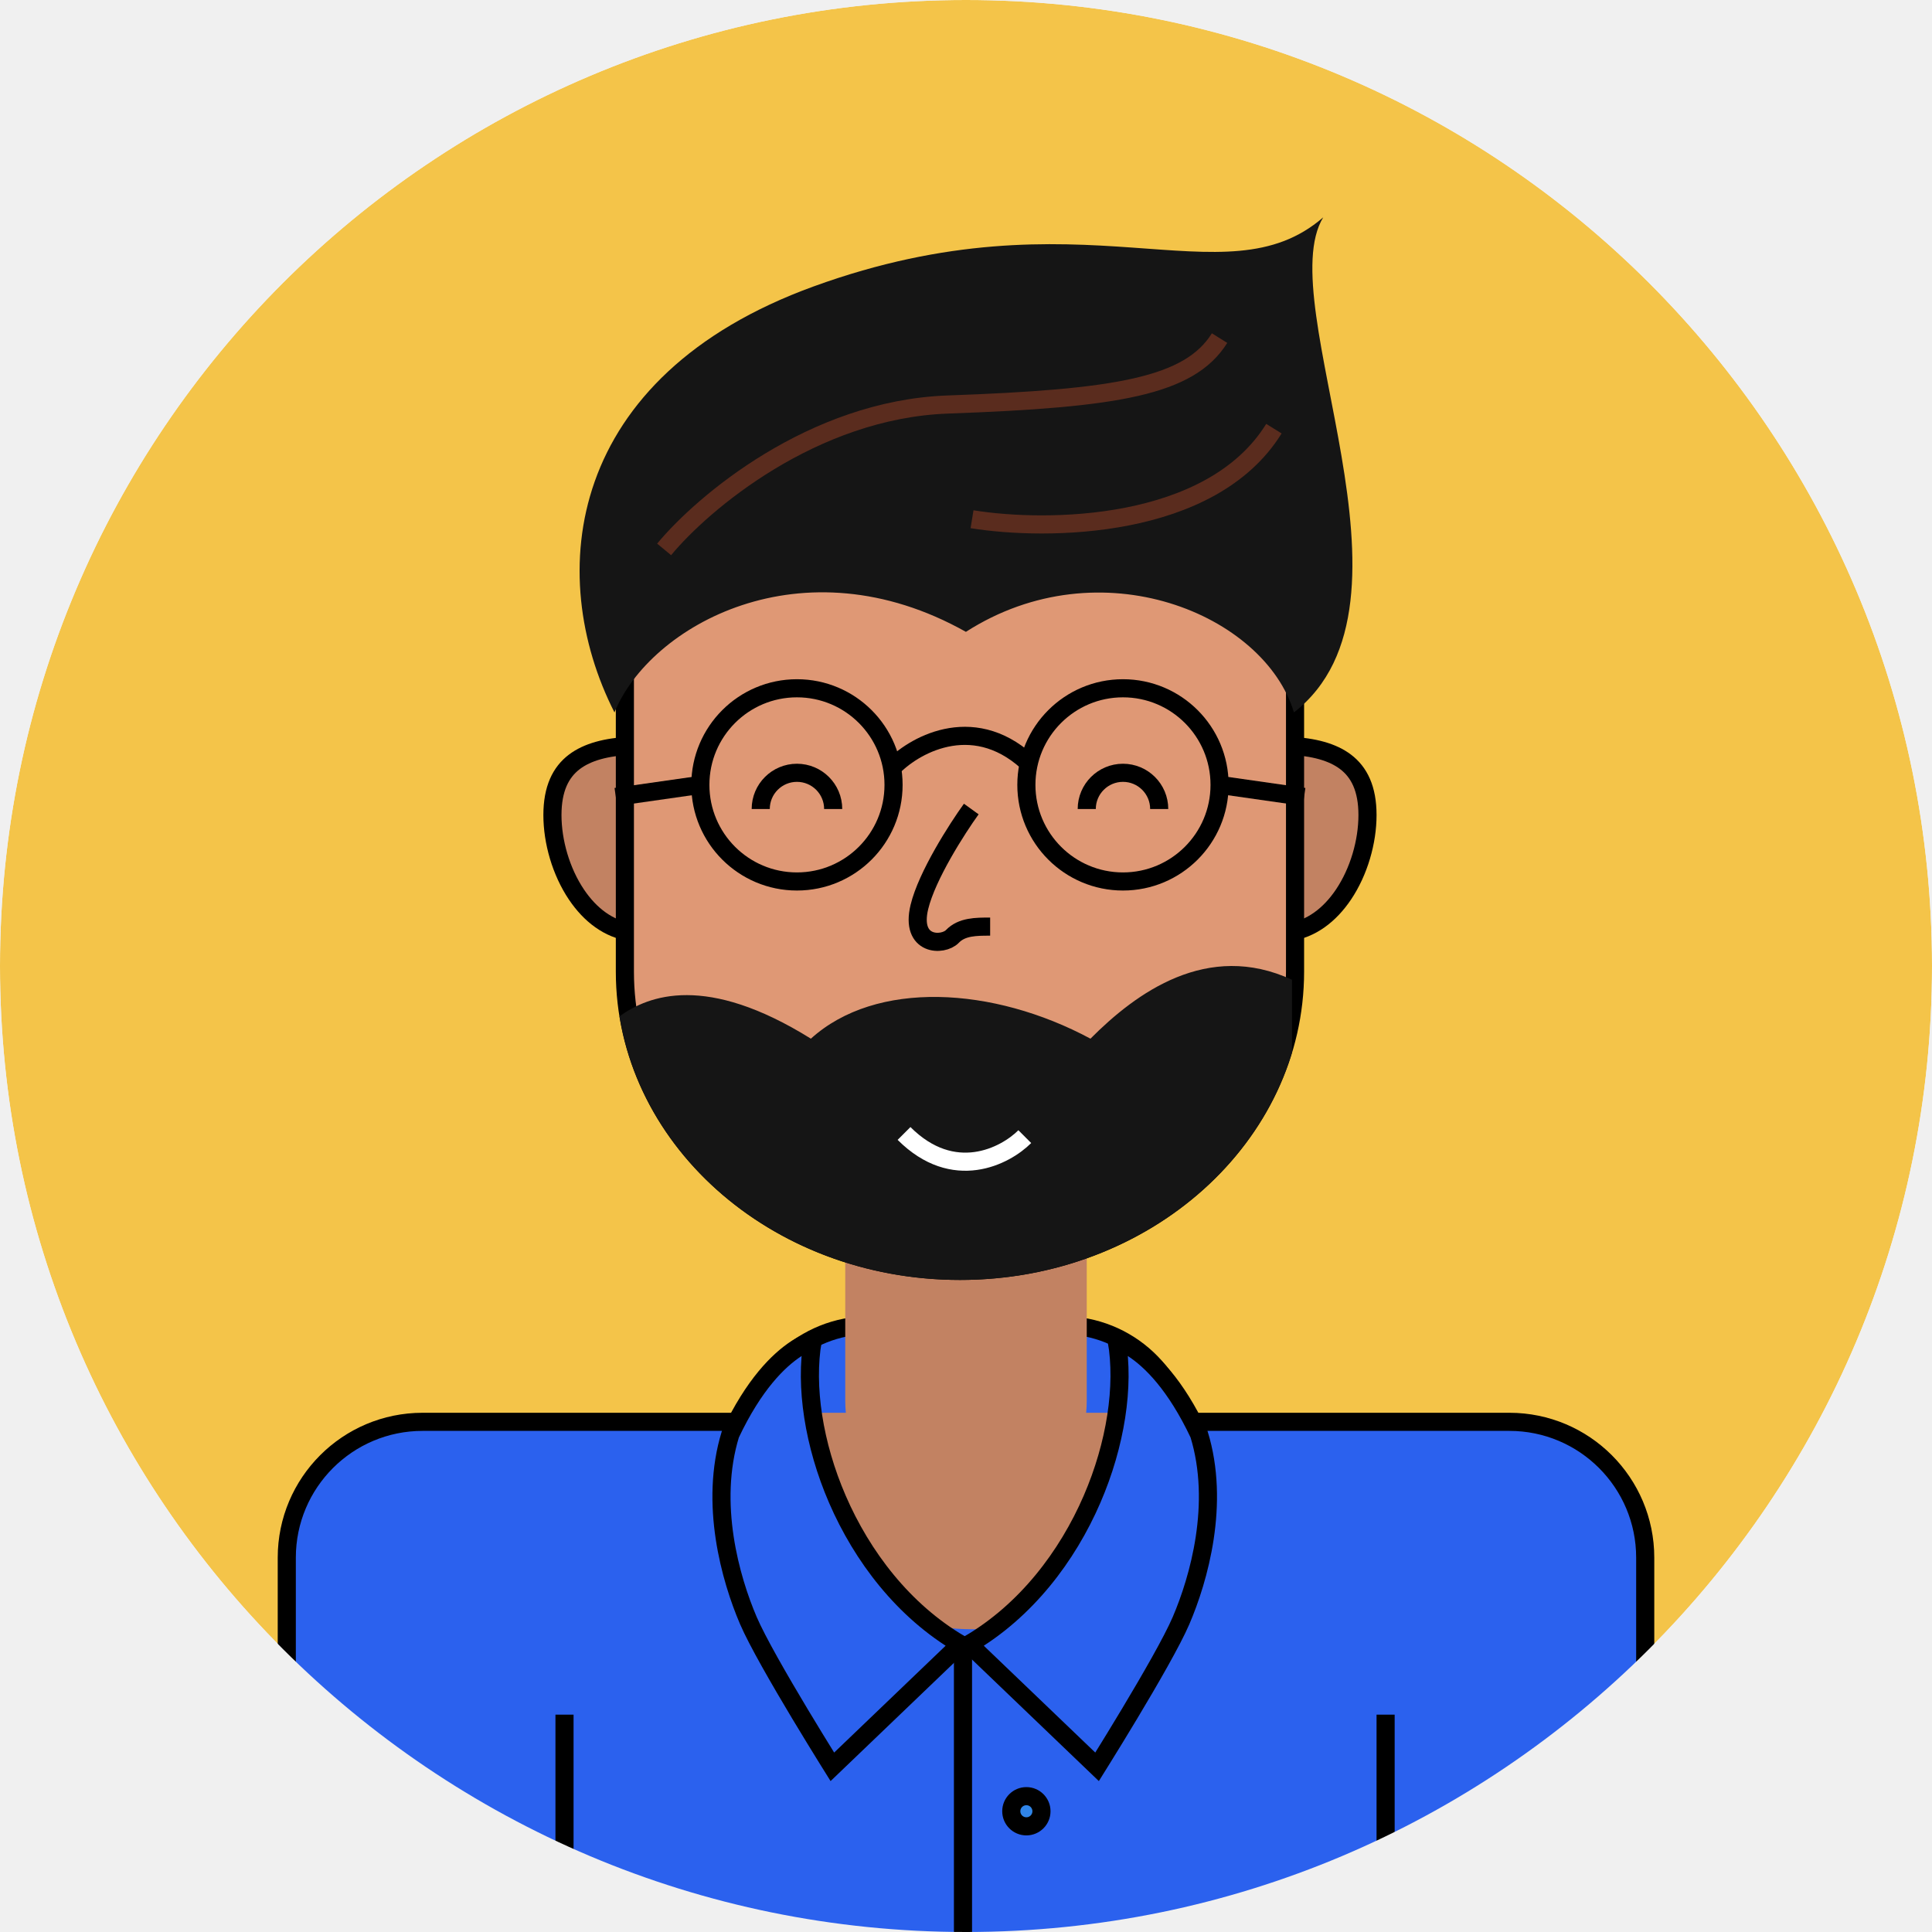
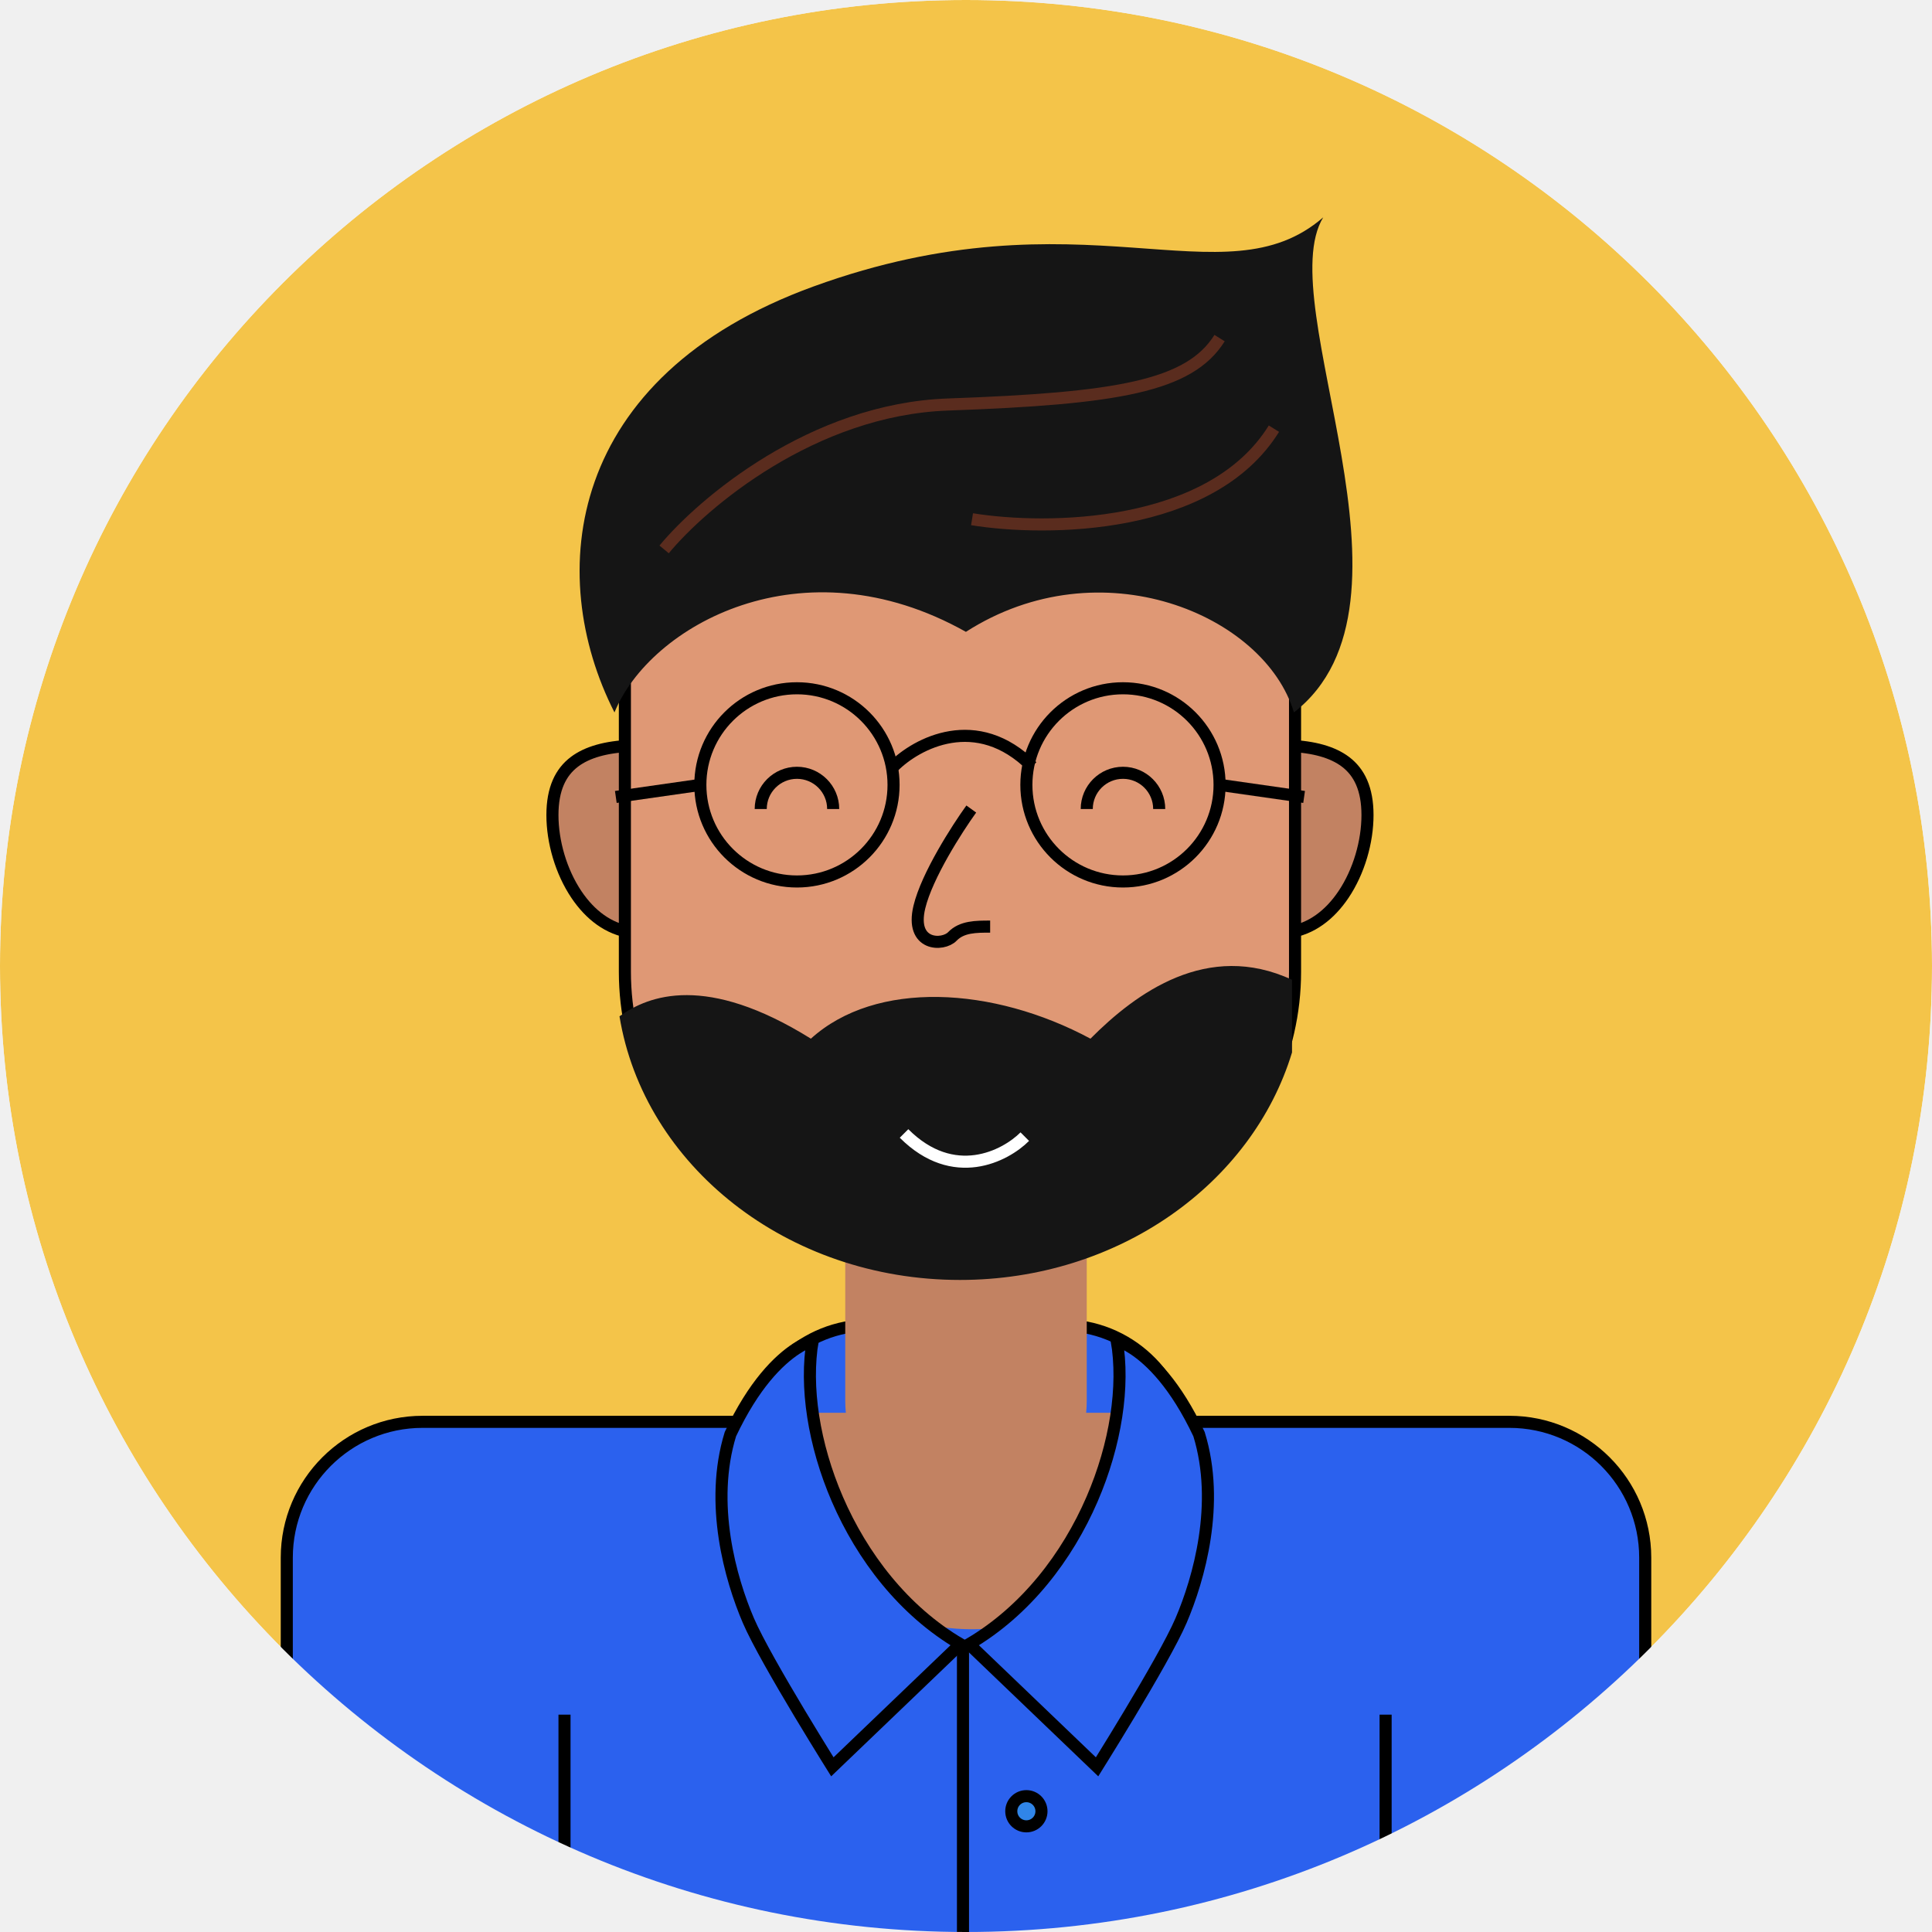
<svg xmlns="http://www.w3.org/2000/svg" width="160" height="160" viewBox="0 0 160 160" fill="none">
  <mask id="mask0" style="mask-type:alpha" maskUnits="userSpaceOnUse" x="0" y="0" width="160" height="160">
    <circle cx="80" cy="80" r="80" fill="#6C6C6C" />
  </mask>
  <g mask="url(#mask0)">
    <circle cx="80" cy="80" r="80" fill="#F4C449" />
-     <path d="M23.75 129C23.75 122.787 28.787 117.75 35 117.75H125C131.213 117.75 136.25 122.787 136.25 129V196.25H23.75V129Z" fill="#2B61EE" stroke="black" stroke-width="1.5" />
-     <line x1="46.75" y1="142" x2="46.75" y2="180" stroke="black" stroke-width="1.5" />
-     <line x1="114.75" y1="142" x2="114.75" y2="180" stroke="black" stroke-width="1.5" />
-     <path d="M61.777 119.25C62.161 113.939 66.591 109.75 72 109.75H88C93.409 109.75 97.839 113.939 98.223 119.25H61.777Z" fill="#2B61EE" stroke="black" stroke-width="1.5" />
+     <path d="M23.75 129C23.75 122.787 28.787 117.75 35 117.75H125C131.213 117.75 136.25 122.787 136.25 129V196.25H23.75V129Z" fill="#2B61EE" stroke="black" strokeWidth="1.5" />
+     <line x1="46.75" y1="142" x2="46.75" y2="180" stroke="black" strokeWidth="1.5" />
+     <line x1="114.75" y1="142" x2="114.75" y2="180" stroke="black" strokeWidth="1.5" />
+     <path d="M61.777 119.25C62.161 113.939 66.591 109.75 72 109.75H88C93.409 109.75 97.839 113.939 98.223 119.25H61.777Z" fill="#2B61EE" stroke="black" strokeWidth="1.5" />
    <path fill-rule="evenodd" clip-rule="evenodd" d="M80.5 134.927C90.165 134.927 98 127.092 98 117.427C98 117.284 97.998 117.142 97.995 117H63.005C63.002 117.142 63 117.284 63 117.427C63 127.092 70.835 134.927 80.5 134.927Z" fill="#C28262" />
-     <path d="M92.482 110.991C93.137 114.801 92.398 119.629 90.438 124.16C88.392 128.89 84.972 133.399 80.254 136.163L90.854 146.321C90.988 146.106 91.146 145.852 91.323 145.566C91.908 144.623 92.703 143.329 93.544 141.927C95.239 139.102 97.085 135.898 97.811 134.205C99.282 130.77 101.07 124.52 99.299 118.772C97.353 114.653 95.32 112.659 93.84 111.69C93.314 111.347 92.853 111.129 92.482 110.991Z" fill="#2B61EE" stroke="black" stroke-width="1.5" />
-     <path d="M67.305 110.991C66.65 114.801 67.388 119.629 69.348 124.16C71.395 128.89 74.814 133.399 79.532 136.163L68.933 146.321C68.799 146.106 68.641 145.852 68.463 145.566C67.879 144.623 67.084 143.329 66.242 141.927C64.548 139.102 62.702 135.898 61.976 134.205C60.504 130.77 58.717 124.52 60.488 118.772C62.434 114.653 64.466 112.659 65.947 111.69C66.473 111.347 66.934 111.129 67.305 110.991Z" fill="#2B61EE" stroke="black" stroke-width="1.5" />
+     <path d="M92.482 110.991C93.137 114.801 92.398 119.629 90.438 124.16C88.392 128.89 84.972 133.399 80.254 136.163L90.854 146.321C90.988 146.106 91.146 145.852 91.323 145.566C91.908 144.623 92.703 143.329 93.544 141.927C95.239 139.102 97.085 135.898 97.811 134.205C99.282 130.77 101.07 124.52 99.299 118.772C97.353 114.653 95.32 112.659 93.84 111.69C93.314 111.347 92.853 111.129 92.482 110.991Z" fill="#2B61EE" stroke="black" strokeWidth="1.5" />
+     <path d="M67.305 110.991C66.65 114.801 67.388 119.629 69.348 124.16C71.395 128.89 74.814 133.399 79.532 136.163L68.933 146.321C68.799 146.106 68.641 145.852 68.463 145.566C67.879 144.623 67.084 143.329 66.242 141.927C64.548 139.102 62.702 135.898 61.976 134.205C60.504 130.77 58.717 124.52 60.488 118.772C62.434 114.653 64.466 112.659 65.947 111.69C66.473 111.347 66.934 111.129 67.305 110.991Z" fill="#2B61EE" stroke="black" strokeWidth="1.5" />
    <path d="M70 100H90V116C90 121.523 85.523 126 80 126C74.477 126 70 121.523 70 116V100Z" fill="#C28262" />
-     <path d="M52.25 77.199C50.408 76.947 48.877 75.771 47.744 74.091C46.458 72.183 45.75 69.705 45.75 67.5C45.75 65.325 46.433 63.95 47.574 63.088C48.633 62.288 50.189 61.849 52.25 61.765V77.199Z" fill="#C28262" stroke="black" stroke-width="1.5" />
-     <path d="M106.75 77.199C108.592 76.947 110.123 75.771 111.256 74.091C112.542 72.183 113.25 69.705 113.25 67.5C113.25 65.325 112.567 63.95 111.426 63.088C110.367 62.288 108.811 61.849 106.75 61.765V77.199Z" fill="#C28262" stroke="black" stroke-width="1.5" />
-     <path d="M51.75 45.75L107.25 45.75V80.47C107.25 94.08 94.906 105.25 79.5 105.25C64.094 105.25 51.75 94.08 51.75 80.47V45.75Z" fill="#DF9875" stroke="black" stroke-width="1.5" />
+     <path d="M52.25 77.199C50.408 76.947 48.877 75.771 47.744 74.091C46.458 72.183 45.75 69.705 45.75 67.5C45.75 65.325 46.433 63.95 47.574 63.088C48.633 62.288 50.189 61.849 52.25 61.765V77.199Z" fill="#C28262" stroke="black" strokeWidth="1.5" />
+     <path d="M106.75 77.199C108.592 76.947 110.123 75.771 111.256 74.091C112.542 72.183 113.25 69.705 113.25 67.5C113.25 65.325 112.567 63.95 111.426 63.088C110.367 62.288 108.811 61.849 106.75 61.765V77.199Z" fill="#C28262" stroke="black" strokeWidth="1.5" />
+     <path d="M51.75 45.75L107.25 45.75V80.47C107.25 94.08 94.906 105.25 79.5 105.25C64.094 105.25 51.75 94.08 51.75 80.47V45.75Z" fill="#DF9875" stroke="black" strokeWidth="1.5" />
    <path fill-rule="evenodd" clip-rule="evenodd" d="M107 87.157V81.142C100 77.893 94.077 82.226 90.308 86.018C82.231 81.684 72.538 81.142 67.154 86.018C58.484 80.619 53.738 82.417 51.304 84.166C53.325 96.518 65.179 106 79.5 106C92.641 106 103.704 98.016 107 87.157Z" fill="#151515" />
-     <path d="M80.437 67C79.265 68.623 76.764 72.518 76.139 75.115C75.358 78.361 78.093 78.361 78.874 77.549C79.656 76.738 80.828 76.738 82 76.738" stroke="black" stroke-width="1.5" />
+     <path d="M80.437 67C79.265 68.623 76.764 72.518 76.139 75.115C75.358 78.361 78.093 78.361 78.874 77.549C79.656 76.738 80.828 76.738 82 76.738" stroke="black" strokeWidth="1.5" />
    <path d="M79.993 52.327C66.41 44.699 53.798 51.85 50.888 59C45.066 47.559 46.859 31.175 67.38 23.721C89.693 15.616 101.336 25.151 109.583 18C105.217 25.151 118.8 49.943 107.158 59C104.732 50.897 91.15 45.176 79.993 52.327Z" fill="#151515" />
-     <circle cx="66" cy="65" r="8" stroke="black" stroke-width="1.5" />
-     <path d="M69 67C69 65.343 67.657 64 66 64C64.343 64 63 65.343 63 67" stroke="black" stroke-width="1.5" />
-     <path d="M96 67C96 65.343 94.657 64 93 64C91.343 64 90 65.343 90 67" stroke="black" stroke-width="1.5" />
-     <circle cx="93" cy="65" r="8" stroke="black" stroke-width="1.5" />
-     <path d="M74 63.475C75.912 61.562 80.885 58.885 85.475 63.475" stroke="black" stroke-width="1.5" />
-     <path d="M84.869 94.131C83.246 95.754 78.974 97.974 74.869 93.869" stroke="white" stroke-width="1.5" />
-     <path d="M58 65L51 66" stroke="black" stroke-width="1.5" />
-     <path d="M101 65L108 66" stroke="black" stroke-width="1.5" />
-     <path d="M55 45.5C58.167 41.667 67.3 33.9 78.5 33.5C92.5 33 98.5 32 101 28" stroke="#5A2C1E" stroke-width="1.5" />
-     <path d="M80.5 43C86.667 44 100.3 43.9 105.5 35.5" stroke="#5A2C1E" stroke-width="1.5" />
-     <circle cx="85" cy="150" r="1.25" fill="#3085E8" stroke="black" stroke-width="1.5" />
-     <line x1="79.75" y1="136" x2="79.75" y2="196" stroke="black" stroke-width="1.5" />
+     <circle cx="66" cy="65" r="8" stroke="black" strokeWidth="1.5" />
+     <path d="M69 67C69 65.343 67.657 64 66 64C64.343 64 63 65.343 63 67" stroke="black" strokeWidth="1.5" />
+     <path d="M96 67C96 65.343 94.657 64 93 64C91.343 64 90 65.343 90 67" stroke="black" strokeWidth="1.5" />
+     <circle cx="93" cy="65" r="8" stroke="black" strokeWidth="1.5" />
+     <path d="M74 63.475C75.912 61.562 80.885 58.885 85.475 63.475" stroke="black" strokeWidth="1.5" />
+     <path d="M84.869 94.131C83.246 95.754 78.974 97.974 74.869 93.869" stroke="white" strokeWidth="1.5" />
+     <path d="M58 65L51 66" stroke="black" strokeWidth="1.5" />
+     <path d="M101 65L108 66" stroke="black" strokeWidth="1.5" />
+     <path d="M55 45.5C58.167 41.667 67.3 33.9 78.5 33.5C92.5 33 98.5 32 101 28" stroke="#5A2C1E" strokeWidth="1.5" />
+     <path d="M80.5 43C86.667 44 100.3 43.9 105.5 35.5" stroke="#5A2C1E" strokeWidth="1.5" />
+     <circle cx="85" cy="150" r="1.25" fill="#3085E8" stroke="black" strokeWidth="1.5" />
+     <line x1="79.75" y1="136" x2="79.75" y2="196" stroke="black" strokeWidth="1.5" />
  </g>
</svg>
